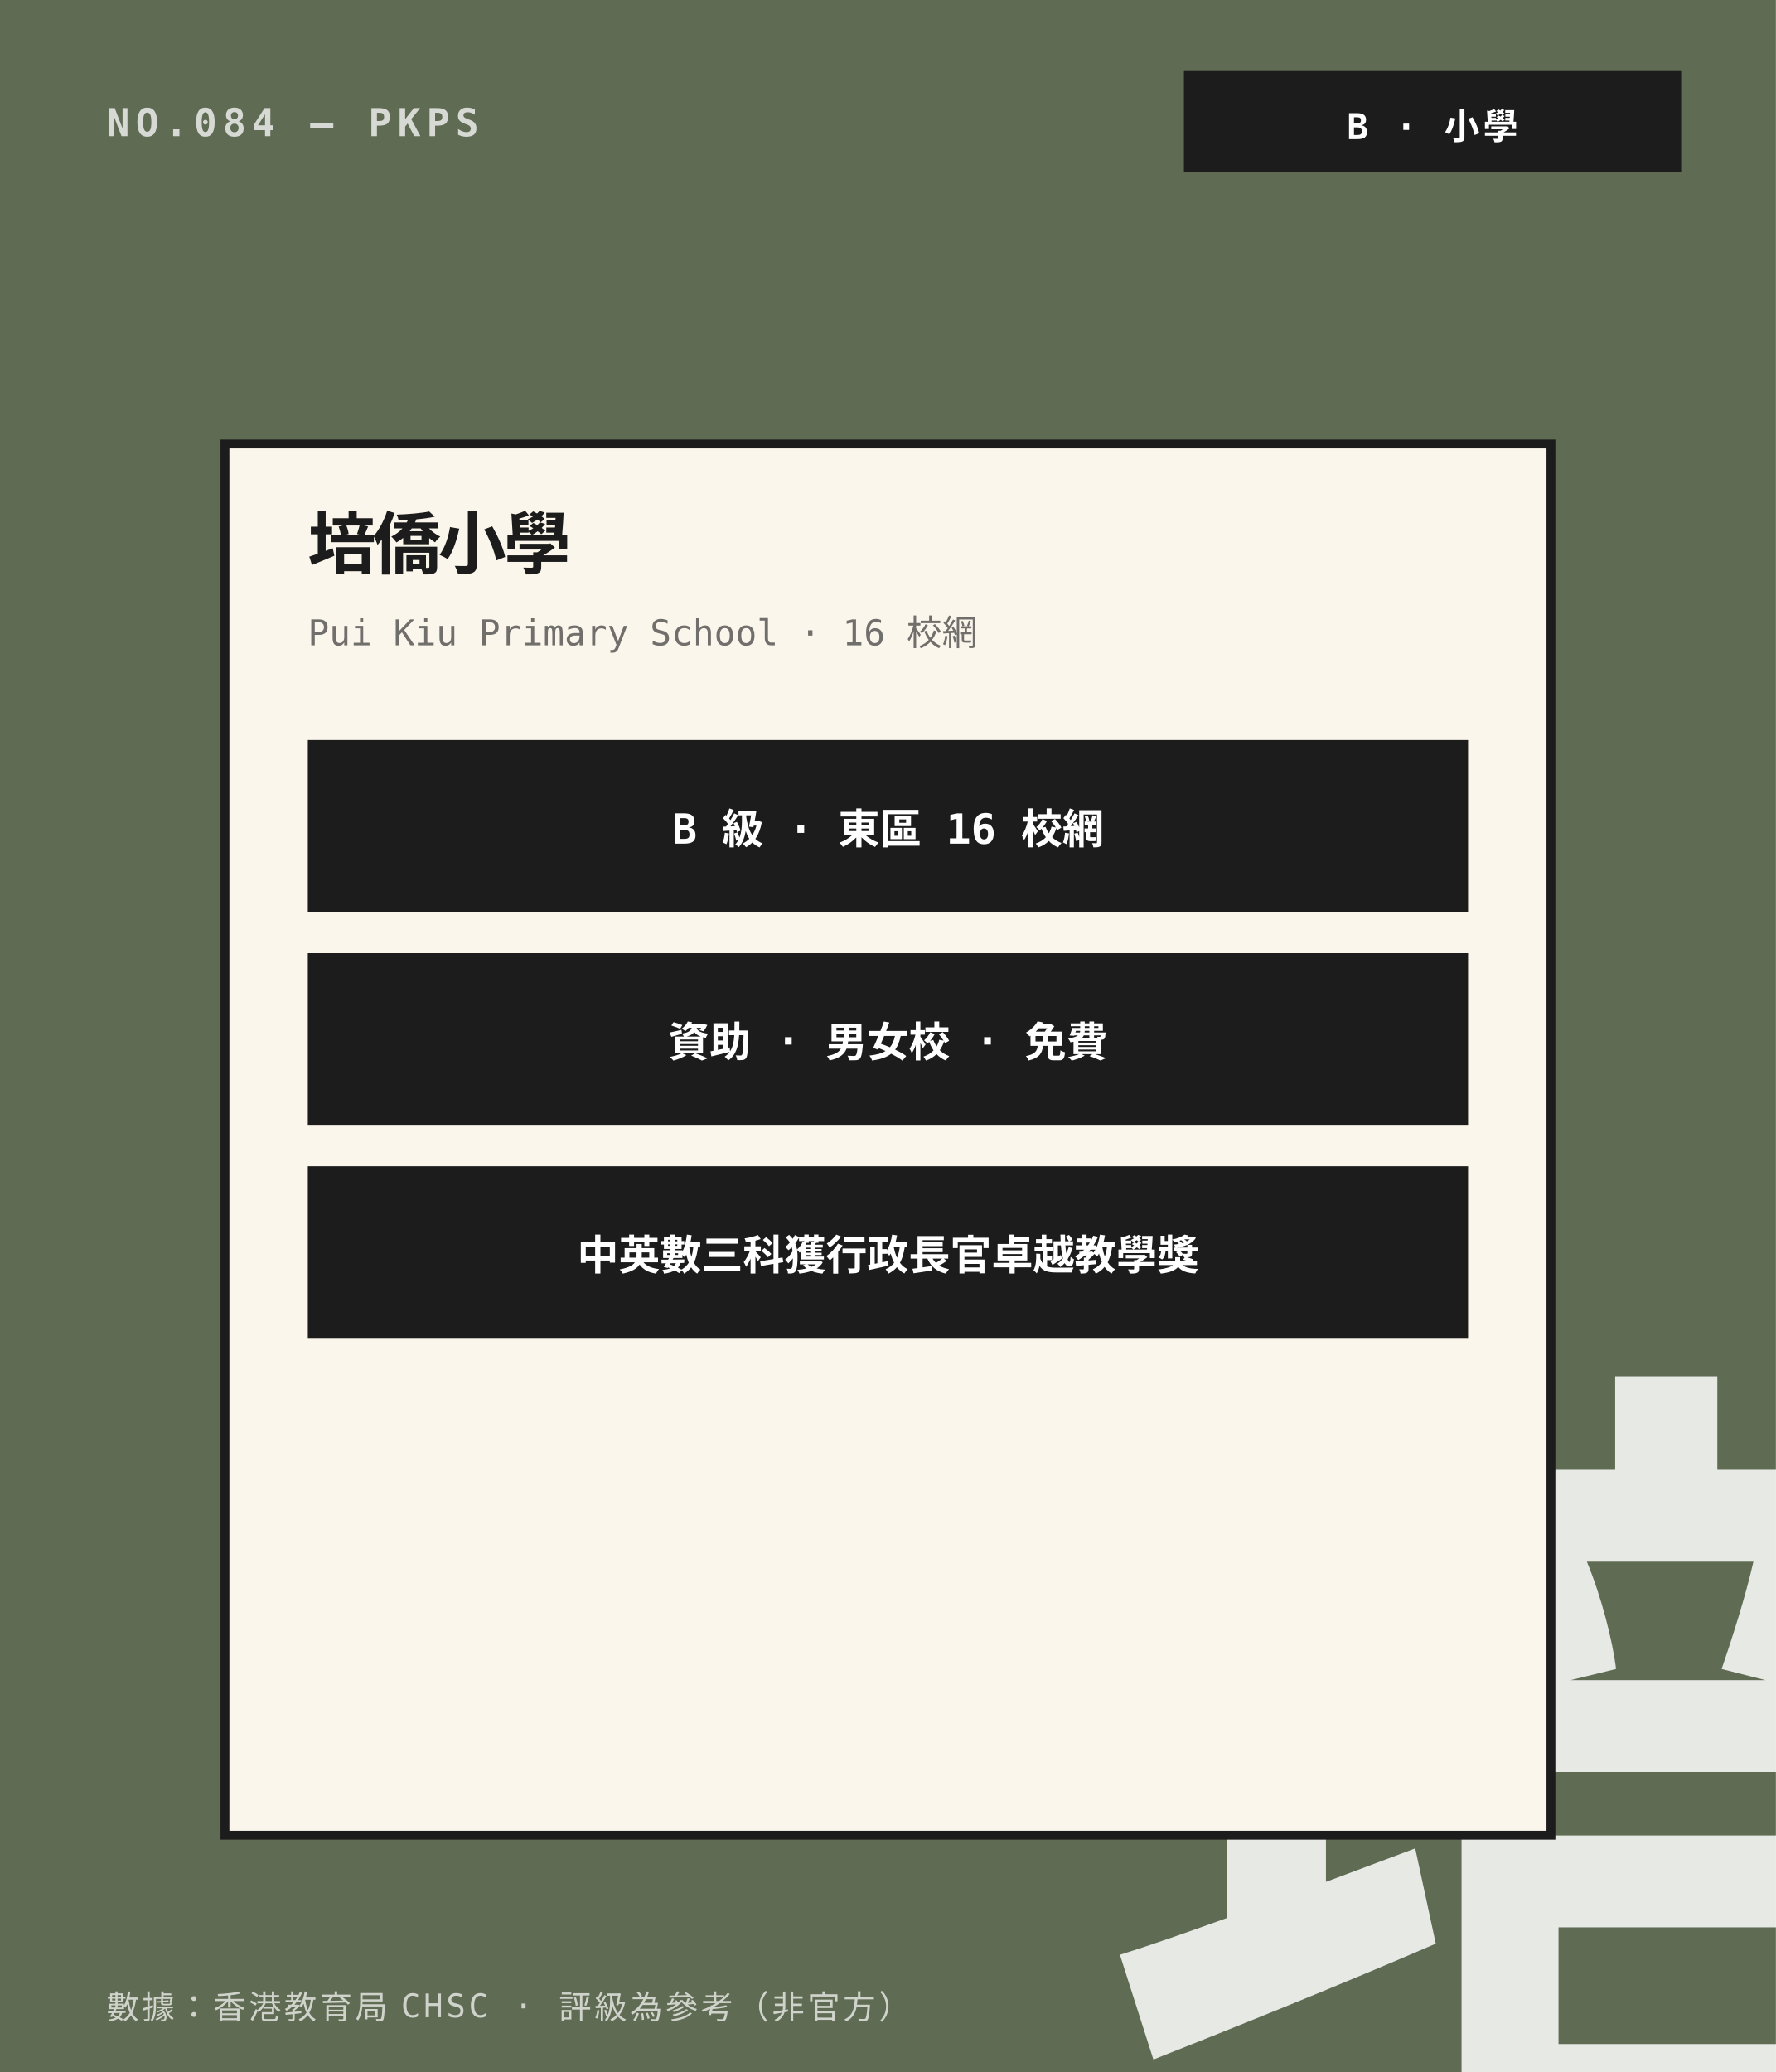
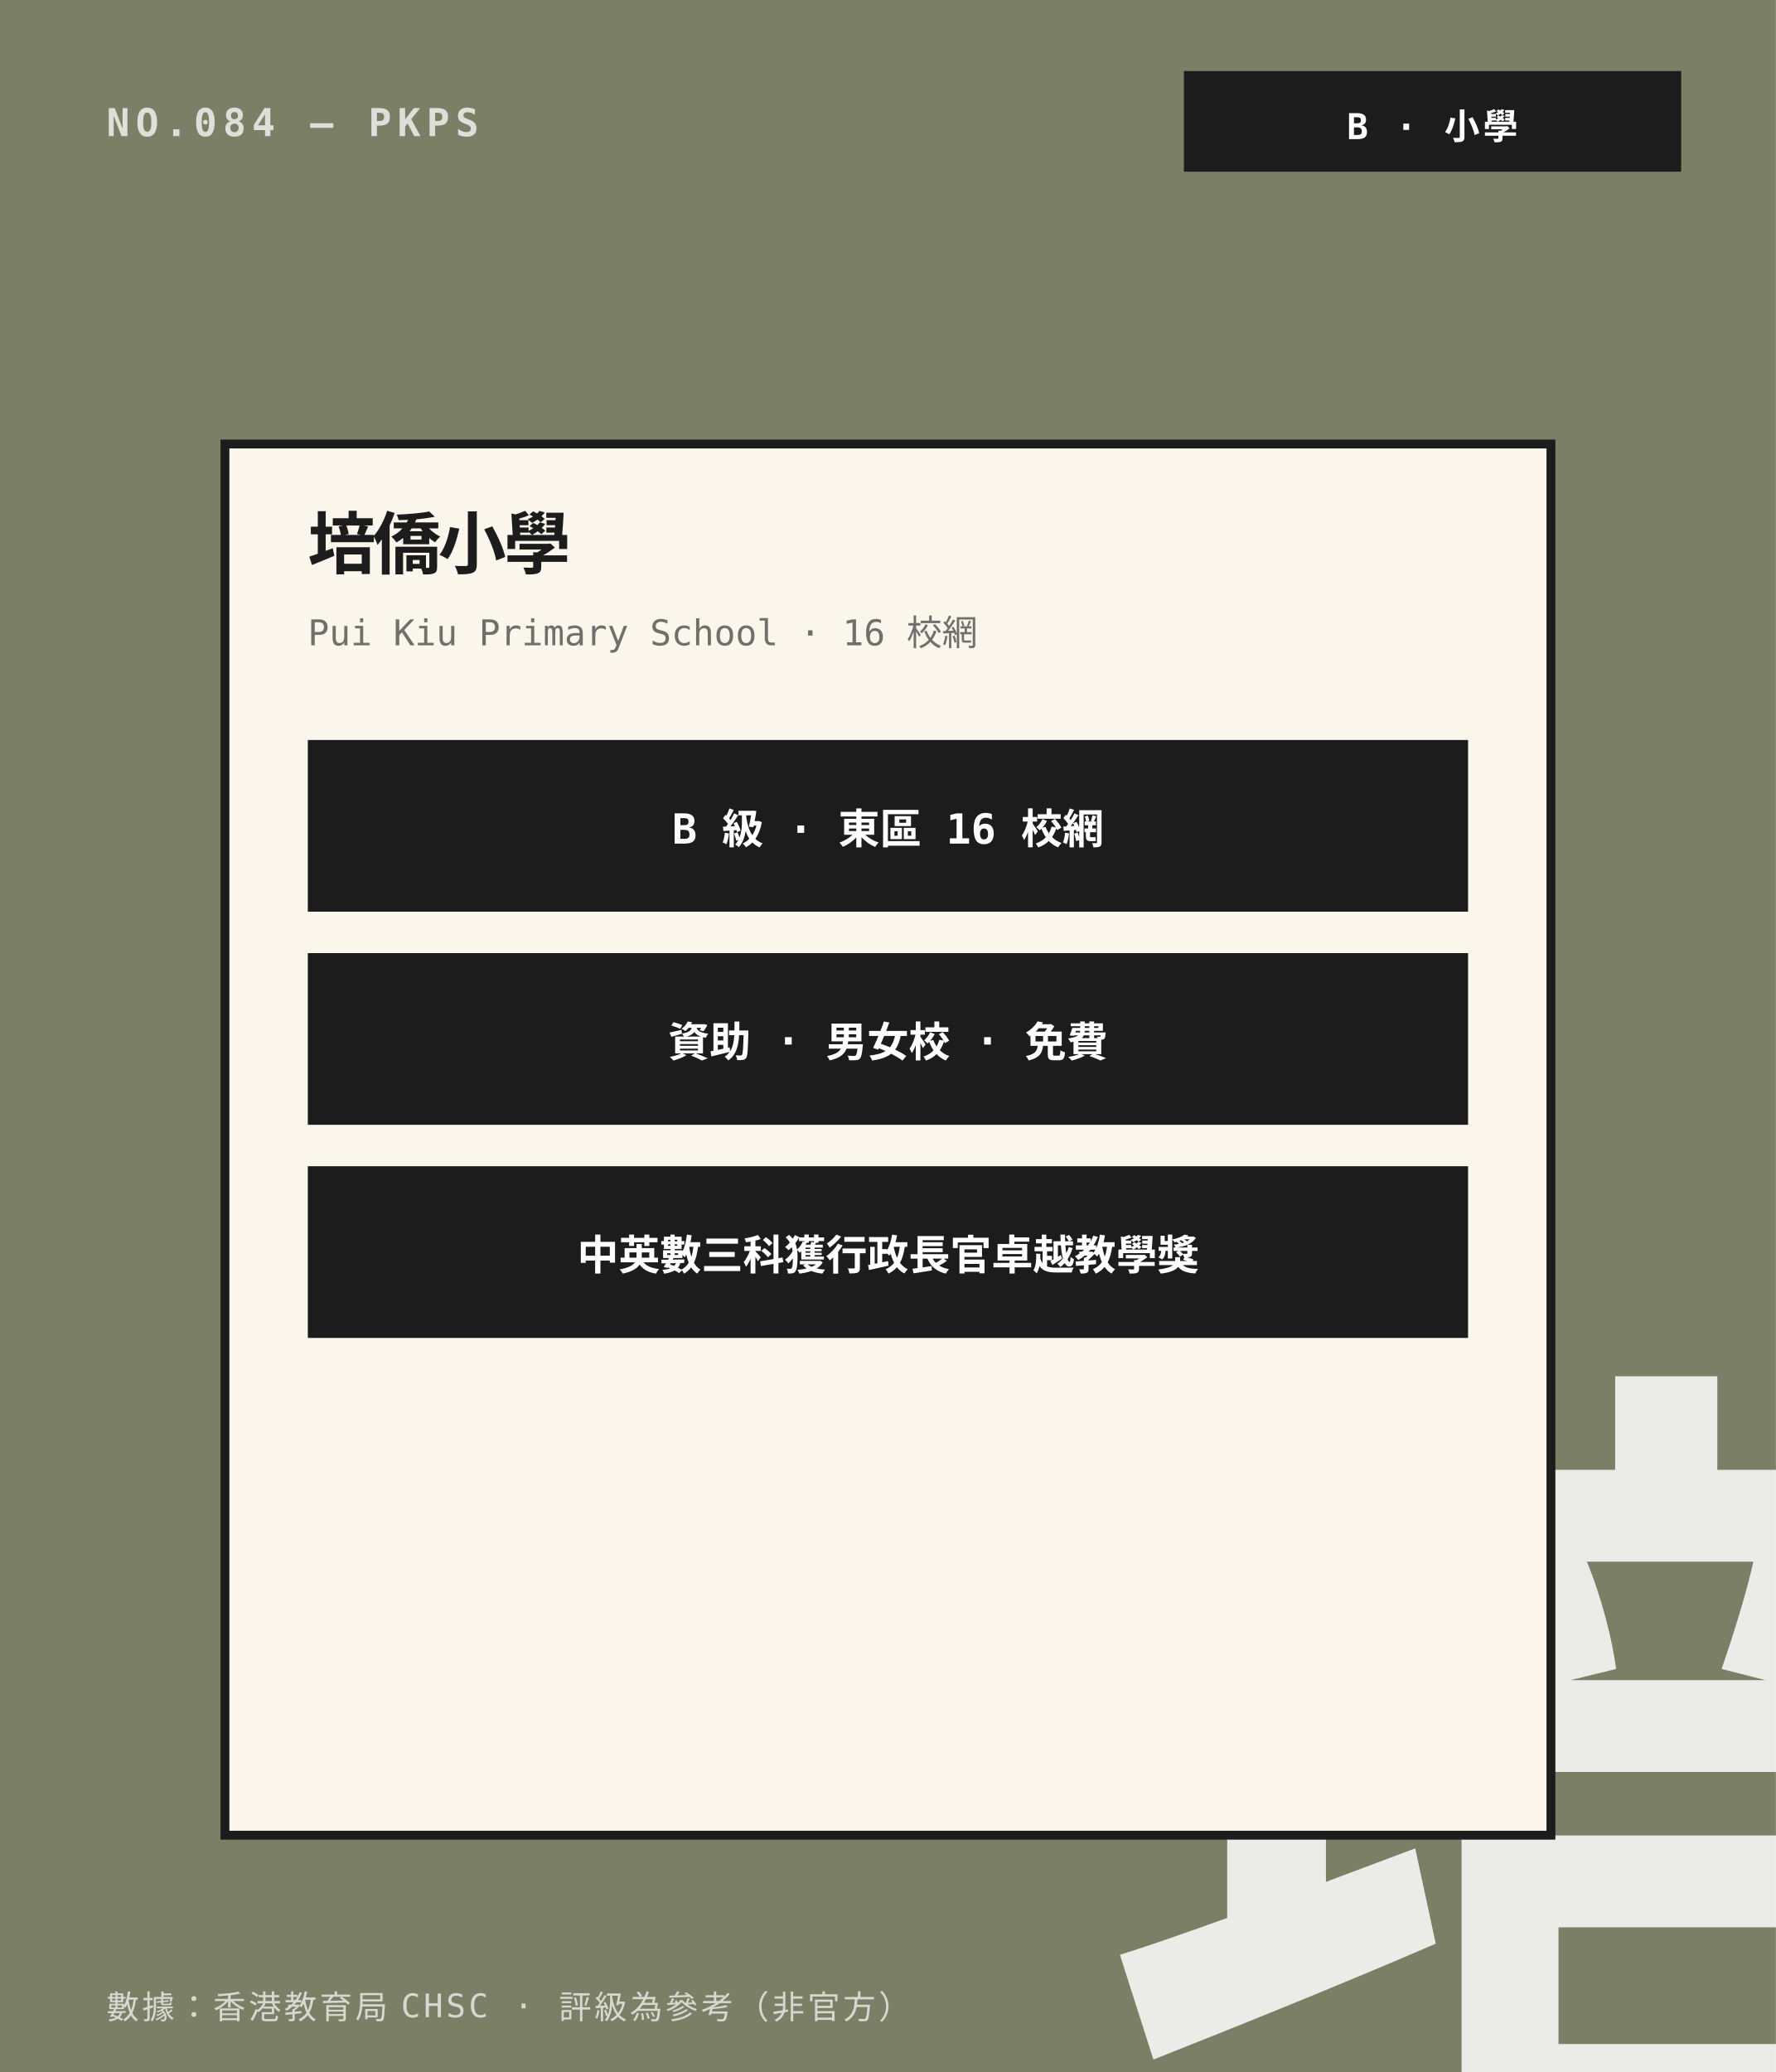
<svg xmlns="http://www.w3.org/2000/svg" width="600" height="700" viewBox="0 0 600 700">
-   <rect width="600" height="700" fill="#5F6B52" />
+   <rect width="600" height="700" fill="#7A7F66" />
  <rect x="400" y="24" width="168" height="34" fill="#1C1C1C" />
  <text x="484" y="47" text-anchor="middle" font-family="ui-monospace, Menlo, monospace" font-size="12" font-weight="800" fill="#FFFFFF" letter-spacing="1">B · 小學</text>
  <text x="372" y="710" font-family="Georgia, 'Times New Roman', serif" font-size="290" font-weight="800" fill="rgba(255,255,255,.85)" letter-spacing="-16">培</text>
  <text x="36" y="46" font-family="ui-monospace, Menlo, monospace" font-size="13" font-weight="600" fill="rgba(255,255,255,.75)" letter-spacing="2">NO.084 — PKPS</text>
  <rect x="76" y="150" width="448" height="470" fill="#FBF6EC" stroke="#1C1C1C" stroke-width="3" />
  <text x="104" y="192" font-family="Georgia, 'Times New Roman', serif" font-size="23" font-weight="800" fill="#1C1C1C" letter-spacing="-1">培僑小學</text>
  <text x="104" y="218" font-family="ui-monospace, Menlo, monospace" font-size="12" fill="rgba(28,28,28,.62)">Pui Kiu Primary School · 16 校網</text>
  <rect x="104" y="250" width="392" height="58" fill="#1C1C1C" />
  <text x="300" y="285" text-anchor="middle" font-family="ui-monospace, Menlo, monospace" font-size="14" font-weight="800" fill="#FFFFFF">B 級 · 東區 16 校網</text>
  <rect x="104" y="322" width="392" height="58" fill="#1C1C1C" />
  <text x="300" y="357" text-anchor="middle" font-family="ui-monospace, Menlo, monospace" font-size="14" font-weight="800" fill="#FFFFFF">資助 · 男女校 · 免費</text>
  <rect x="104" y="394" width="392" height="58" fill="#1C1C1C" />
  <text x="300" y="429" text-anchor="middle" font-family="ui-monospace, Menlo, monospace" font-size="14" font-weight="800" fill="#FFFFFF">中英數三科獲行政長官卓越教學獎</text>
  <text x="36" y="682" font-family="ui-monospace, Menlo, monospace" font-size="11" fill="rgba(255,255,255,.7)" letter-spacing="1">數據：香港教育局 CHSC · 評級為參考（非官方）</text>
</svg>
